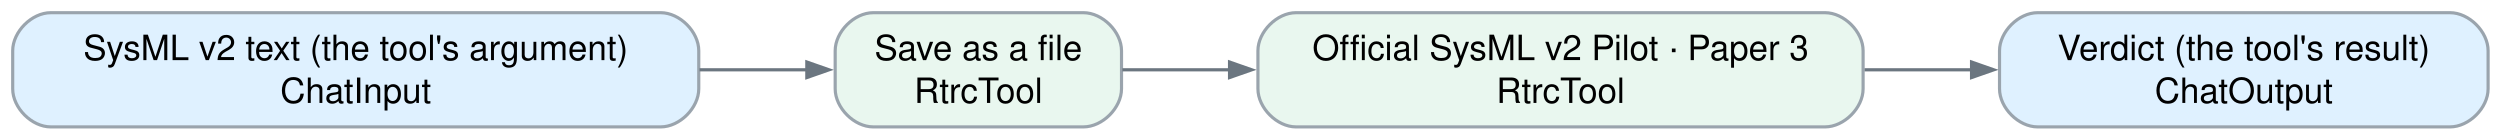
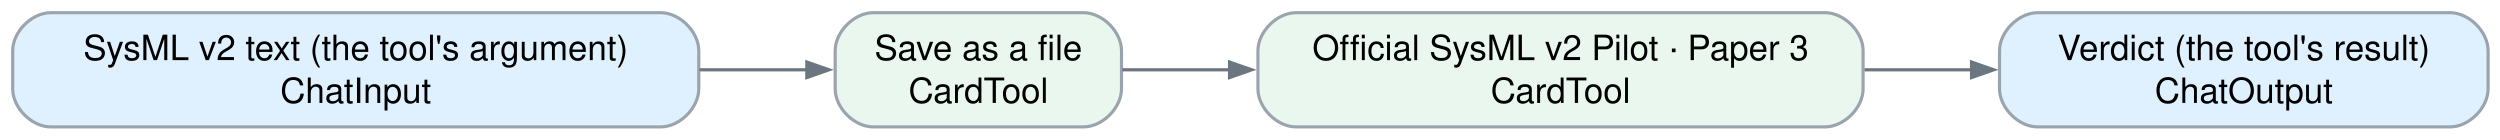
<svg xmlns="http://www.w3.org/2000/svg" width="788pt" height="44pt" viewBox="0.00 0.00 788.00 44.00">
  <g id="graph0" class="graph" transform="scale(1 1) rotate(0) translate(4 40)">
    <g id="node1" class="node">
      <path fill="#dff1ff" stroke="#9aa4ad" d="M204.25,-36C204.25,-36 12,-36 12,-36 6,-36 0,-30 0,-24 0,-24 0,-12 0,-12 0,-6 6,0 12,0 12,0 204.25,0 204.25,0 210.25,0 216.25,-6 216.25,-12 216.25,-12 216.25,-24 216.25,-24 216.25,-30 210.25,-36 204.25,-36" />
      <text xml:space="preserve" text-anchor="middle" x="108.12" y="-21.05" font-family="Helvetica,sans-Serif" font-size="11.00">SysML v2 text (the tool's argument)</text>
      <text xml:space="preserve" text-anchor="middle" x="108.12" y="-7.55" font-family="Helvetica,sans-Serif" font-size="11.00">ChatInput</text>
    </g>
    <g id="node2" class="node">
      <path fill="#e9f7ef" stroke="#9aa4ad" d="M337.5,-36C337.5,-36 271.25,-36 271.25,-36 265.25,-36 259.25,-30 259.25,-24 259.25,-24 259.25,-12 259.25,-12 259.25,-6 265.25,0 271.25,0 271.25,0 337.5,0 337.5,0 343.5,0 349.5,-6 349.5,-12 349.5,-12 349.5,-24 349.5,-24 349.5,-30 343.5,-36 337.5,-36" />
      <text xml:space="preserve" text-anchor="middle" x="304.38" y="-21.05" font-family="Helvetica,sans-Serif" font-size="11.00">Save as a file</text>
-       <text xml:space="preserve" text-anchor="middle" x="304.38" y="-7.55" font-family="Helvetica,sans-Serif" font-size="11.00">RtrcTool</text>
+       <text xml:space="preserve" text-anchor="middle" x="304.38" y="-7.55" font-family="Helvetica,sans-Serif" font-size="11.00">CardTool</text>
    </g>
    <g id="edge1" class="edge">
      <path fill="none" stroke="#6b7680" d="M216.48,-18C228.25,-18 239.81,-18 250.48,-18" />
      <polygon fill="#6b7680" stroke="#6b7680" points="250.31,-20.45 257.31,-18 250.31,-15.55 250.31,-20.45" />
    </g>
    <g id="node3" class="node">
      <path fill="#e9f7ef" stroke="#9aa4ad" d="M571.25,-36C571.25,-36 404.5,-36 404.5,-36 398.5,-36 392.5,-30 392.5,-24 392.5,-24 392.5,-12 392.5,-12 392.5,-6 398.5,0 404.5,0 404.5,0 571.25,0 571.25,0 577.25,0 583.25,-6 583.25,-12 583.25,-12 583.25,-24 583.25,-24 583.25,-30 577.25,-36 571.25,-36" />
      <text xml:space="preserve" text-anchor="middle" x="487.88" y="-21.05" font-family="Helvetica,sans-Serif" font-size="11.00">Official SysML v2 Pilot · Paper 3</text>
-       <text xml:space="preserve" text-anchor="middle" x="487.88" y="-7.55" font-family="Helvetica,sans-Serif" font-size="11.00">RtrcTool</text>
+       <text xml:space="preserve" text-anchor="middle" x="487.88" y="-7.55" font-family="Helvetica,sans-Serif" font-size="11.00">CardTool</text>
    </g>
    <g id="edge3" class="edge">
      <path fill="none" stroke="#6b7680" d="M349.77,-18C360.26,-18 371.88,-18 383.79,-18" />
      <polygon fill="#6b7680" stroke="#6b7680" points="383.55,-20.45 390.55,-18 383.55,-15.55 383.55,-20.45" />
    </g>
    <g id="node4" class="node">
      <path fill="#dff1ff" stroke="#9aa4ad" d="M768.25,-36C768.25,-36 638.25,-36 638.25,-36 632.25,-36 626.25,-30 626.25,-24 626.25,-24 626.25,-12 626.25,-12 626.25,-6 632.25,0 638.25,0 638.25,0 768.25,0 768.25,0 774.25,0 780.25,-6 780.25,-12 780.25,-12 780.25,-24 780.25,-24 780.25,-30 774.25,-36 768.25,-36" />
      <text xml:space="preserve" text-anchor="middle" x="703.25" y="-21.05" font-family="Helvetica,sans-Serif" font-size="11.00">Verdict (the tool's result)</text>
      <text xml:space="preserve" text-anchor="middle" x="703.25" y="-7.55" font-family="Helvetica,sans-Serif" font-size="11.00">ChatOutput</text>
    </g>
    <g id="edge2" class="edge">
      <path fill="none" stroke="#6b7680" d="M583.71,-18C594.97,-18 606.41,-18 617.52,-18" />
      <polygon fill="#6b7680" stroke="#6b7680" points="617.43,-20.45 624.43,-18 617.43,-15.55 617.43,-20.45" />
    </g>
  </g>
</svg>
